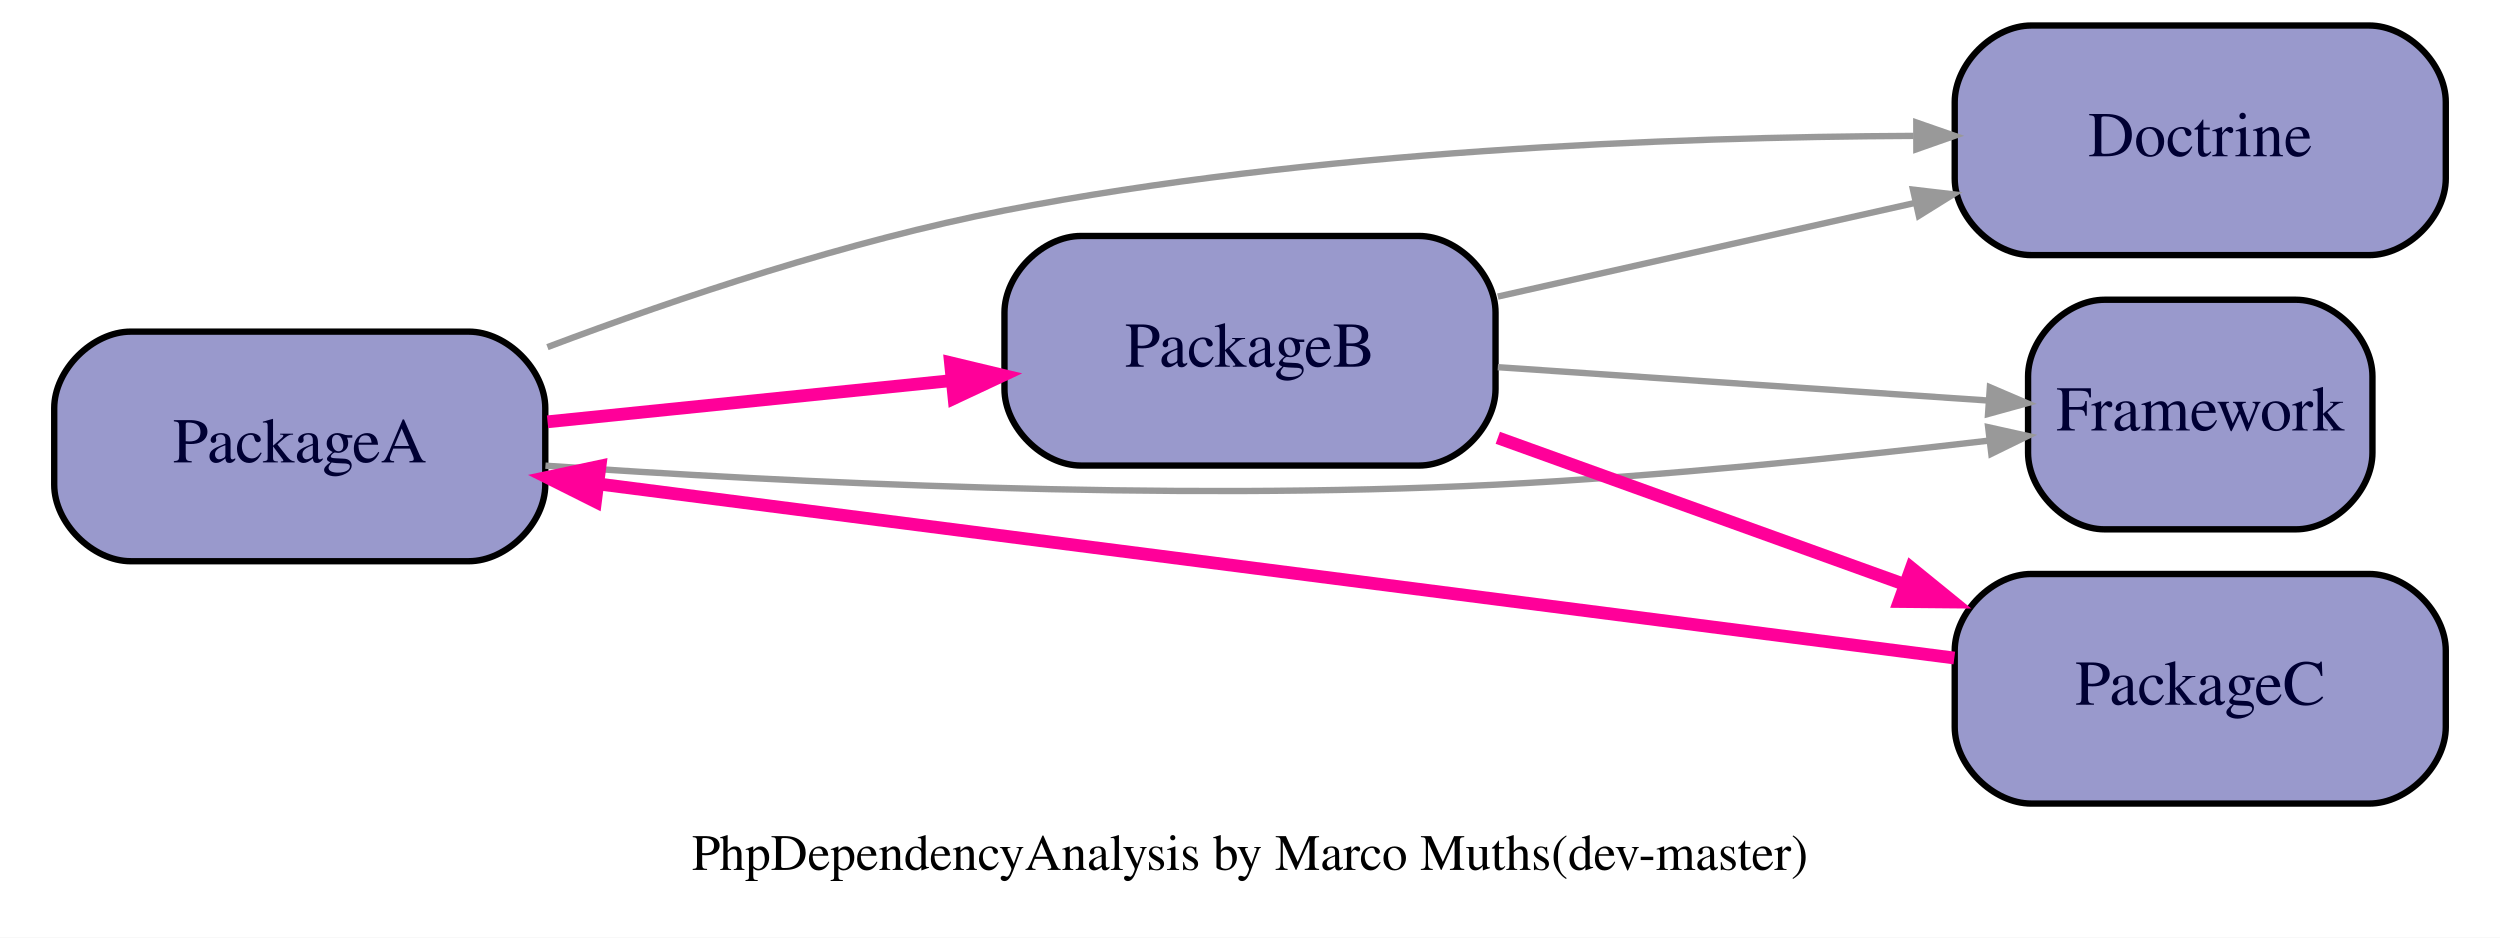
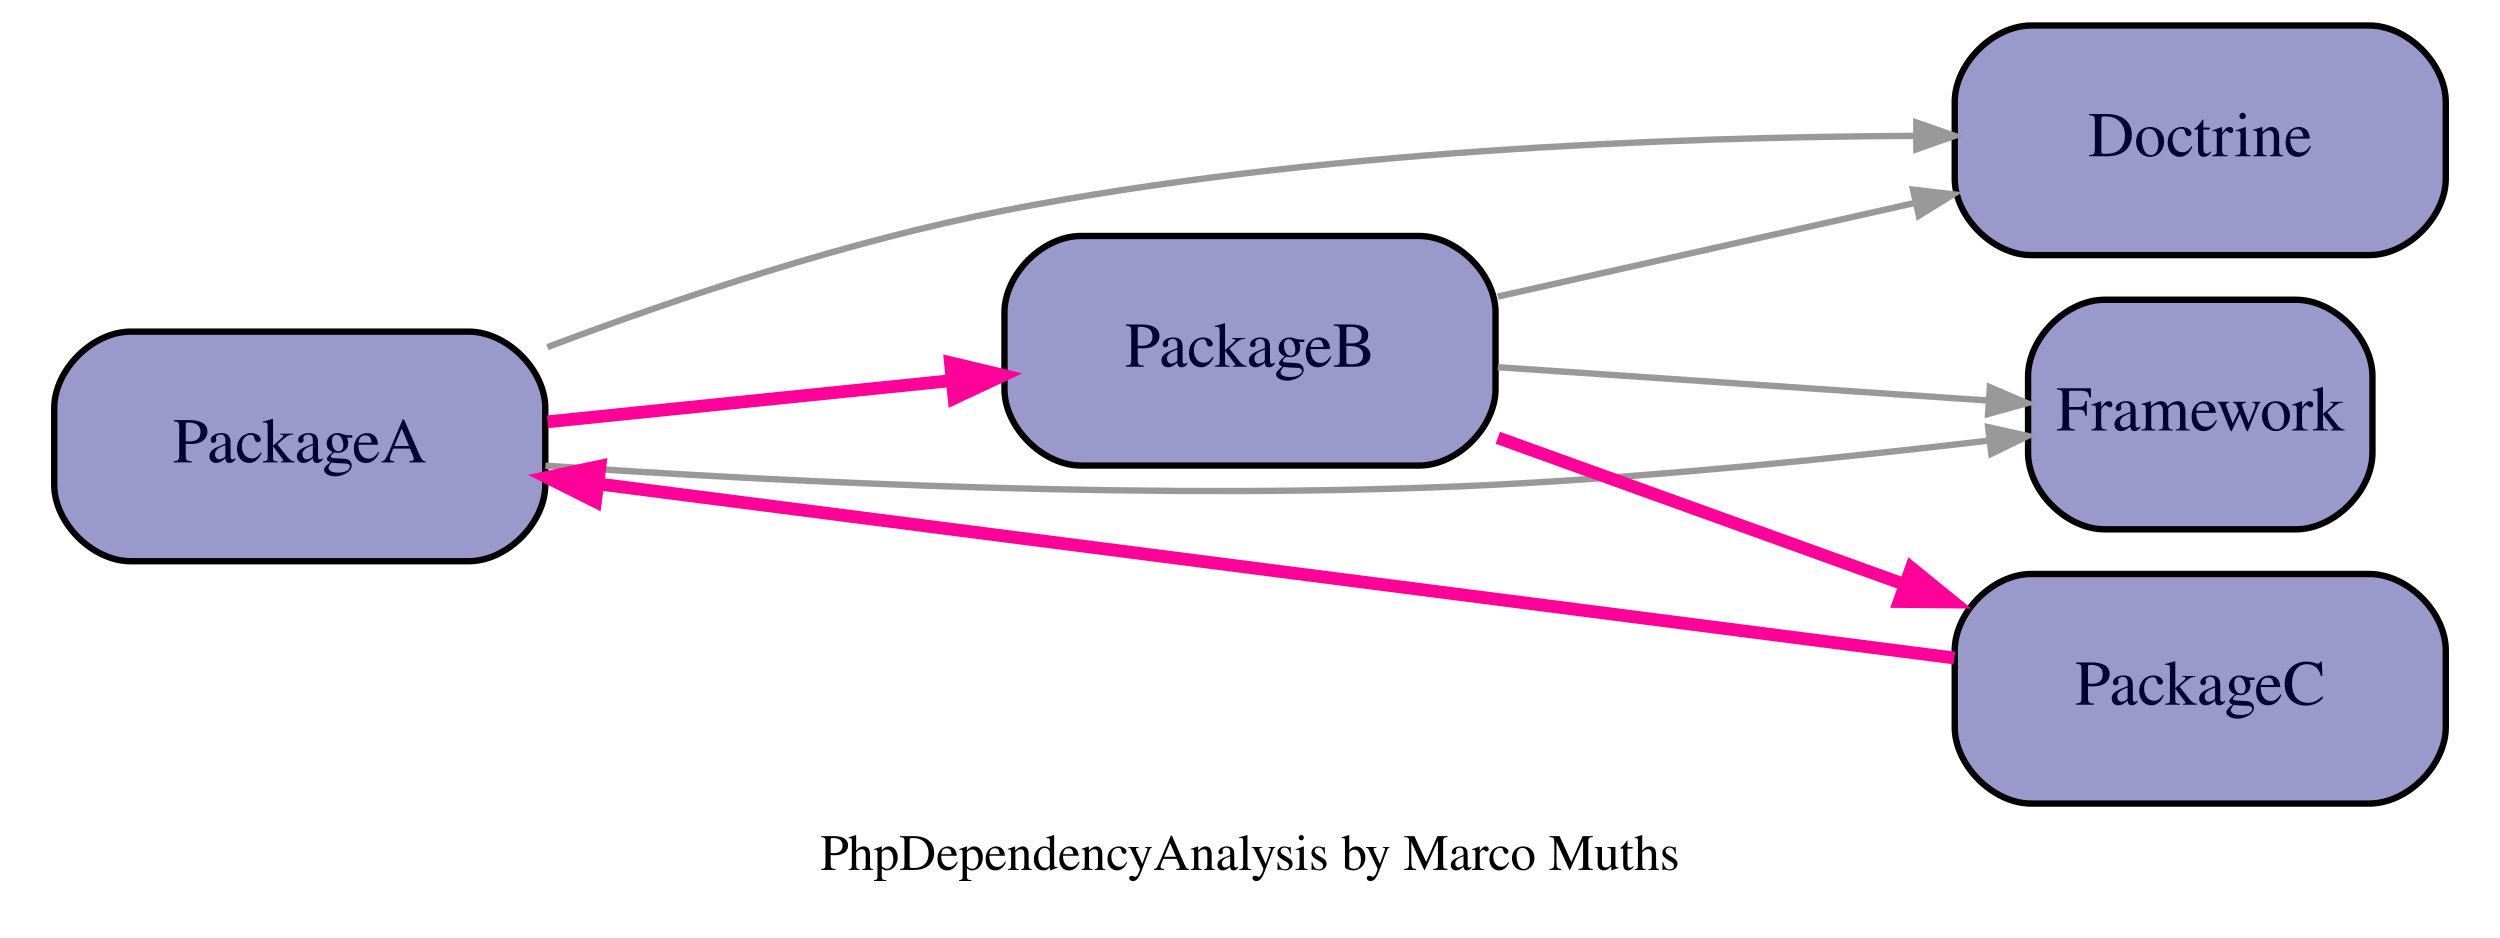
<svg xmlns="http://www.w3.org/2000/svg" width="392pt" height="147pt" viewBox="0.00 0.00 392.00 147.00">
  <g id="graph0" class="graph" transform="scale(1 1) rotate(0) translate(4 143)">
    <polygon fill="white" stroke="none" points="-4,4 -4,-143 388,-143 388,4 -4,4" />
-     <text text-anchor="middle" x="192" y="-6.6" font-family="Times,serif" font-size="8.00">PhpDependencyAnalysis by Marco Muths(dev-master)</text>
+     <text text-anchor="middle" x="192" y="-6.6" font-family="Times,serif" font-size="8.00">PhpDependencyAnalysis by Marco Muths</text>
    <g id="node1" class="node">
      <path fill="#9999cc" stroke="black" d="M69.5,-91C69.5,-91 16.5,-91 16.5,-91 10.5,-91 4.5,-85 4.5,-79 4.5,-79 4.5,-67 4.5,-67 4.5,-61 10.5,-55 16.5,-55 16.5,-55 69.5,-55 69.5,-55 75.5,-55 81.5,-61 81.5,-67 81.5,-67 81.5,-79 81.5,-79 81.5,-85 75.5,-91 69.5,-91" />
      <text text-anchor="middle" x="43" y="-70.5" font-family="Times,serif" font-size="10.00" fill="#000033">PackageA</text>
    </g>
    <g id="node2" class="node">
      <path fill="#9999cc" stroke="black" d="M367.5,-139C367.5,-139 314.5,-139 314.5,-139 308.5,-139 302.5,-133 302.5,-127 302.5,-127 302.5,-115 302.5,-115 302.5,-109 308.5,-103 314.5,-103 314.5,-103 367.5,-103 367.5,-103 373.5,-103 379.5,-109 379.5,-115 379.5,-115 379.5,-127 379.5,-127 379.5,-133 373.5,-139 367.5,-139" />
      <text text-anchor="middle" x="341" y="-118.5" font-family="Times,serif" font-size="10.00" fill="#000033">Doctrine</text>
    </g>
    <g id="edge1" class="edge">
      <path fill="none" stroke="#999999" d="M81.835,-88.572C102.623,-96.413 129.077,-105.243 153.5,-110 201.652,-119.38 258.007,-121.516 296.064,-121.693" />
      <polygon fill="#999999" stroke="#999999" points="296.476,-123.794 302.48,-121.706 296.484,-119.594 296.476,-123.794" />
    </g>
    <g id="node3" class="node">
      <path fill="#9999cc" stroke="black" d="M356,-96C356,-96 326,-96 326,-96 320,-96 314,-90 314,-84 314,-84 314,-72 314,-72 314,-66 320,-60 326,-60 326,-60 356,-60 356,-60 362,-60 368,-66 368,-72 368,-72 368,-84 368,-84 368,-90 362,-96 356,-96" />
      <text text-anchor="middle" x="341" y="-75.5" font-family="Times,serif" font-size="10.00" fill="#000033">Framework</text>
    </g>
    <g id="edge2" class="edge">
      <path fill="none" stroke="#999999" d="M81.524,-69.983C119.197,-67.38 178.894,-64.414 230.5,-67 256.552,-68.305 285.959,-71.347 307.734,-73.901" />
      <polygon fill="#999999" stroke="#999999" points="307.742,-76.017 313.948,-74.642 308.239,-71.847 307.742,-76.017" />
    </g>
    <g id="node4" class="node">
      <path fill="#9999cc" stroke="black" d="M218.5,-106C218.5,-106 165.5,-106 165.5,-106 159.5,-106 153.5,-100 153.5,-94 153.5,-94 153.5,-82 153.5,-82 153.5,-76 159.5,-70 165.5,-70 165.5,-70 218.5,-70 218.5,-70 224.5,-70 230.5,-76 230.5,-82 230.5,-82 230.5,-94 230.5,-94 230.5,-100 224.5,-106 218.5,-106" />
      <text text-anchor="middle" x="192" y="-85.5" font-family="Times,serif" font-size="10.00" fill="#000033">PackageB</text>
    </g>
    <g id="edge3" class="edge">
      <path fill="none" stroke="#ff0099" stroke-width="2" d="M81.856,-76.863C101.146,-78.831 124.758,-81.241 145.08,-83.314" />
      <polygon fill="#ff0099" stroke="#ff0099" stroke-width="2" points="145.029,-86.124 153.272,-84.15 145.598,-80.552 145.029,-86.124" />
    </g>
    <g id="edge4" class="edge">
      <path fill="none" stroke="#999999" d="M230.856,-96.498C250.832,-100.983 275.442,-106.507 296.235,-111.175" />
      <polygon fill="#999999" stroke="#999999" points="295.958,-113.265 302.272,-112.53 296.878,-109.167 295.958,-113.265" />
    </g>
    <g id="edge5" class="edge">
      <path fill="none" stroke="#999999" d="M230.856,-85.425C254.65,-83.806 285.02,-81.74 307.679,-80.199" />
      <polygon fill="#999999" stroke="#999999" points="308.011,-82.281 313.854,-79.779 307.726,-78.091 308.011,-82.281" />
    </g>
    <g id="node5" class="node">
      <path fill="#9999cc" stroke="black" d="M367.5,-53C367.5,-53 314.5,-53 314.5,-53 308.5,-53 302.5,-47 302.5,-41 302.5,-41 302.5,-29 302.5,-29 302.5,-23 308.5,-17 314.5,-17 314.5,-17 367.5,-17 367.5,-17 373.5,-17 379.5,-23 379.5,-29 379.5,-29 379.5,-41 379.5,-41 379.5,-47 373.5,-53 367.5,-53" />
      <text text-anchor="middle" x="341" y="-32.5" font-family="Times,serif" font-size="10.00" fill="#000033">PackageC</text>
    </g>
    <g id="edge6" class="edge">
      <path fill="none" stroke="#ff0099" stroke-width="2" d="M230.856,-74.351C250.318,-67.335 274.178,-58.732 294.621,-51.361" />
      <polygon fill="#ff0099" stroke="#ff0099" stroke-width="2" points="295.696,-53.95 302.272,-48.603 293.797,-48.682 295.696,-53.95" />
    </g>
    <g id="edge7" class="edge">
      <path fill="none" stroke="#ff0099" stroke-width="2" d="M302.436,-39.822C248.231,-46.781 148.189,-59.624 89.75,-67.127" />
      <polygon fill="#ff0099" stroke="#ff0099" stroke-width="2" points="89.368,-64.353 81.789,-68.149 90.081,-69.907 89.368,-64.353" />
    </g>
  </g>
</svg>
